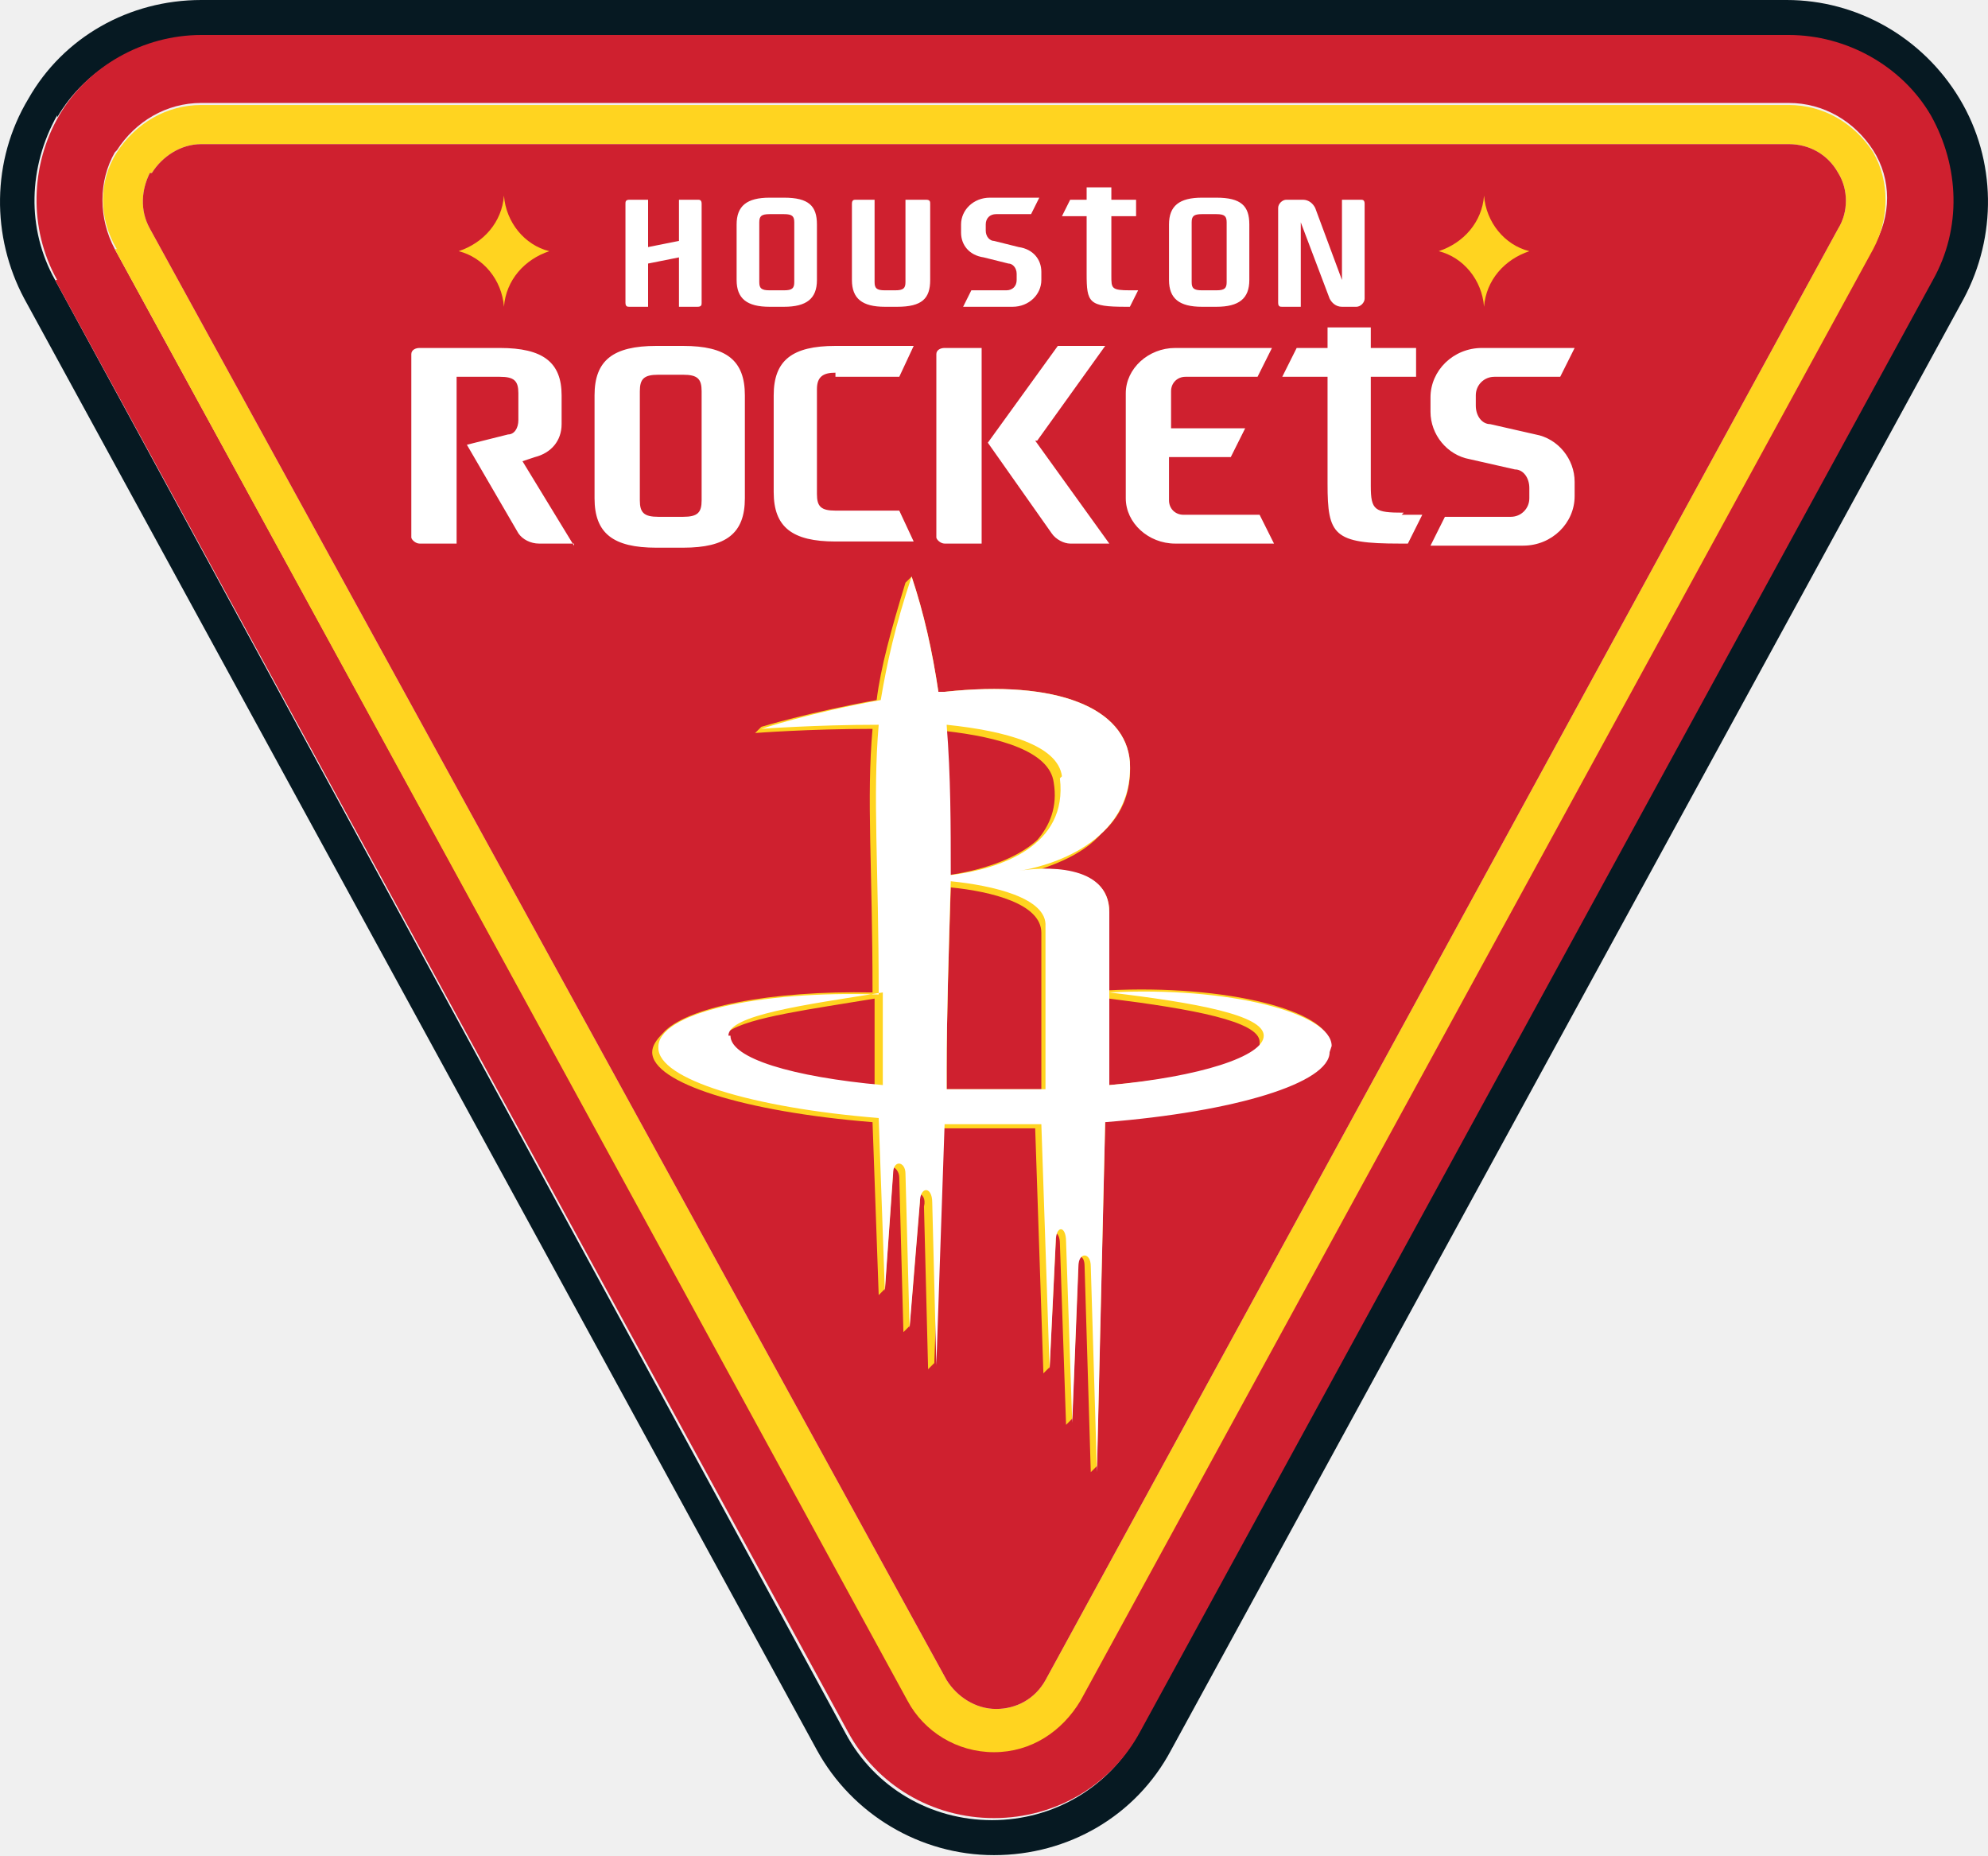
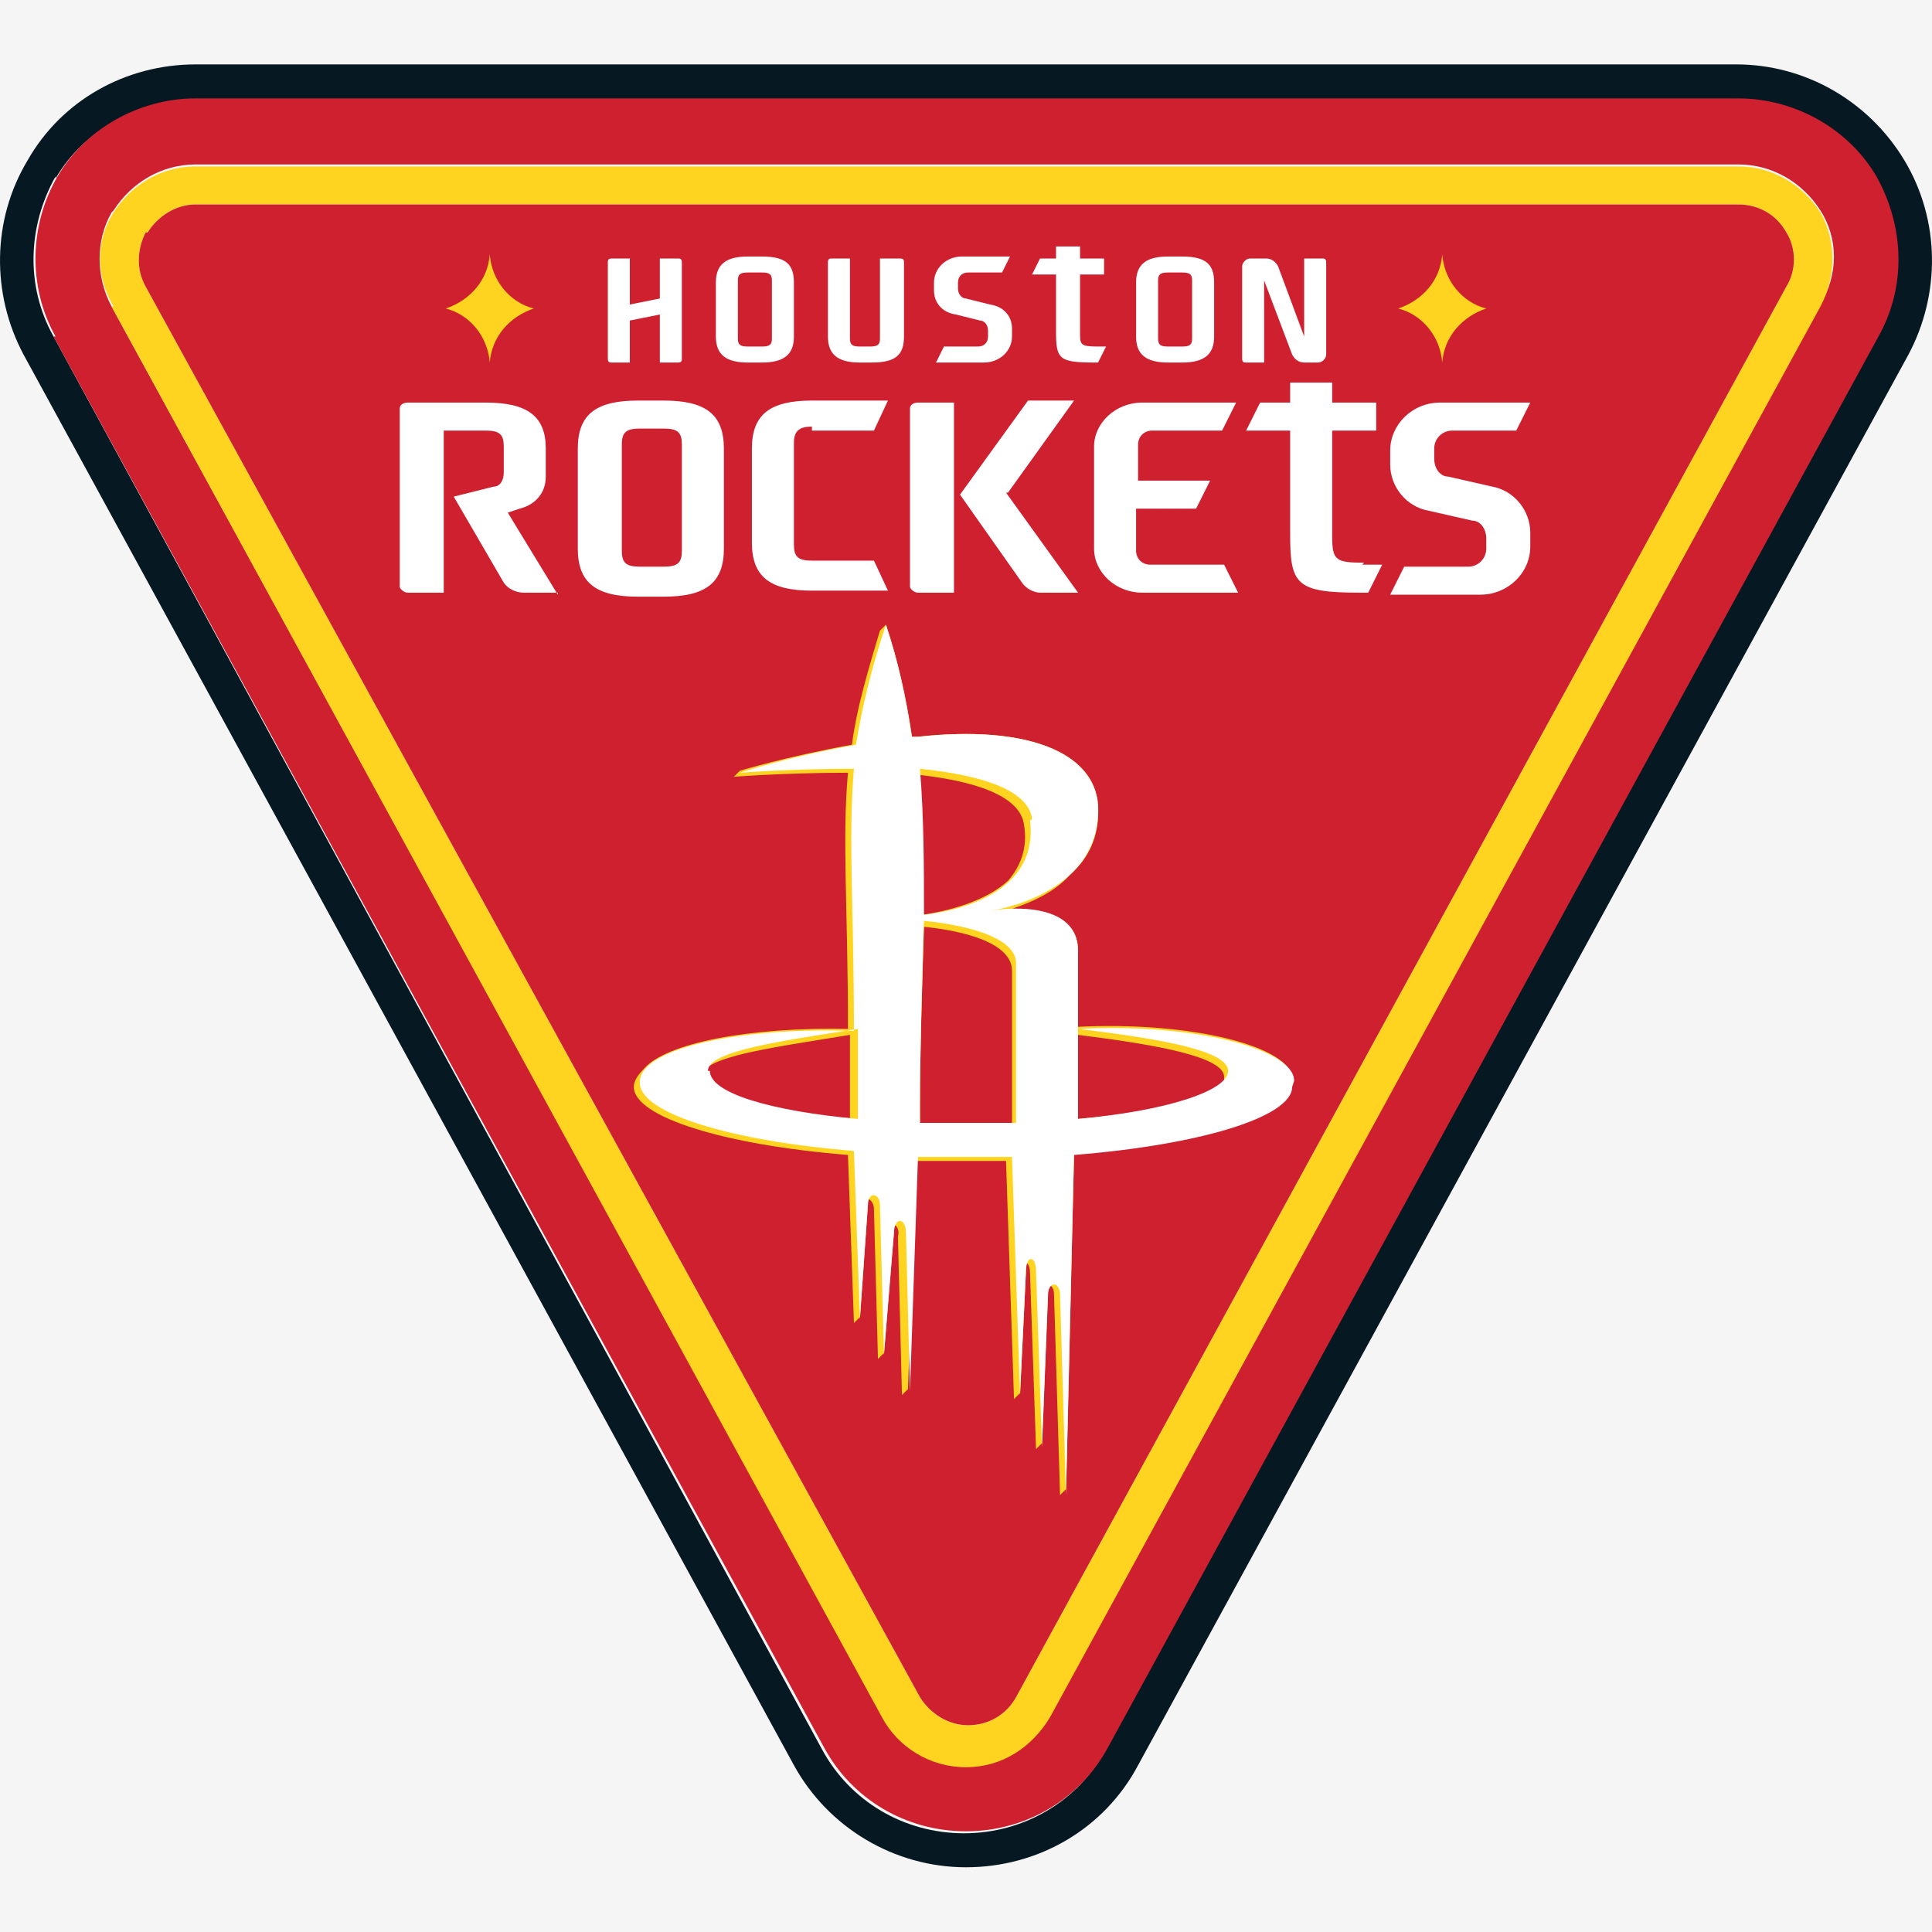
- <svg xmlns="http://www.w3.org/2000/svg" width="60" height="56" viewBox="0 0 60 56" fill="none">
-   <path d="M0.731 9.011L24.656 52.821C25.712 54.748 27.763 55.99 30 55.99C32.237 55.99 34.288 54.81 35.344 52.821L59.269 9.011C60.263 7.146 60.263 4.847 59.145 2.983C58.026 1.119 56.038 0 53.925 0H6.075C3.9 0 1.912 1.119 0.855 2.983C-0.263 4.847 -0.263 7.146 0.731 9.011ZM1.725 3.542C2.595 2.051 4.273 1.119 6.013 1.119H53.925C55.665 1.119 57.343 2.051 58.213 3.542C59.083 5.034 59.145 6.96 58.275 8.514L34.35 52.324C33.48 53.94 31.802 54.934 29.938 54.934C28.074 54.934 26.396 53.94 25.526 52.324L1.663 8.451C0.793 6.898 0.855 5.034 1.725 3.48V3.542Z" fill="#061922" />
-   <path d="M1.663 8.451L25.588 52.262C26.458 53.878 28.136 54.872 30 54.872C31.864 54.872 33.542 53.878 34.412 52.262L58.337 8.451C59.207 6.898 59.145 5.034 58.275 3.48C57.405 1.989 55.727 1.056 53.987 1.056H6.075C4.335 1.056 2.657 1.989 1.787 3.48C0.917 4.971 0.855 6.898 1.725 8.451H1.663ZM3.527 4.536C4.087 3.666 5.019 3.107 6.075 3.107H53.987C55.044 3.107 55.976 3.666 56.535 4.536C57.094 5.406 57.094 6.525 56.535 7.457L32.61 51.268C32.113 52.2 31.119 52.821 30 52.821C28.881 52.821 27.949 52.2 27.39 51.268L3.465 7.519C2.968 6.587 2.968 5.469 3.465 4.599L3.527 4.536Z" fill="#CF202F" />
-   <path d="M3.465 7.519L27.39 51.33C27.887 52.262 28.881 52.883 30 52.883C31.119 52.883 32.051 52.262 32.61 51.33L56.535 7.519C57.032 6.587 57.032 5.469 56.535 4.599C55.976 3.729 55.043 3.169 53.987 3.169H6.075C5.019 3.169 4.087 3.729 3.527 4.599C2.968 5.469 2.968 6.587 3.527 7.519H3.465ZM4.584 5.22C4.894 4.723 5.454 4.35 6.075 4.35H53.987C54.608 4.35 55.168 4.661 55.478 5.22C55.789 5.717 55.789 6.401 55.478 6.898L31.554 50.708C31.243 51.268 30.684 51.578 30.062 51.578C29.441 51.578 28.881 51.206 28.571 50.708L4.522 6.898C4.211 6.339 4.273 5.717 4.522 5.22H4.584Z" fill="#FFD420" />
-   <path d="M4.584 5.22C4.894 4.723 5.454 4.35 6.075 4.35H53.987C54.608 4.35 55.168 4.661 55.478 5.22C55.789 5.717 55.789 6.401 55.478 6.898L31.554 50.708C31.243 51.268 30.684 51.578 30.062 51.578C29.441 51.578 28.881 51.206 28.571 50.708L4.522 6.898C4.211 6.339 4.273 5.717 4.522 5.22H4.584Z" fill="#CF202F" />
-   <path d="M15.21 9.259C15.272 8.451 15.832 7.83 16.577 7.581C15.832 7.395 15.272 6.711 15.21 5.904C15.148 6.711 14.589 7.333 13.843 7.581C14.589 7.768 15.148 8.451 15.21 9.259ZM46.157 7.581C45.411 7.395 44.852 6.711 44.79 5.904C44.728 6.711 44.169 7.333 43.423 7.581C44.169 7.768 44.728 8.451 44.79 9.259C44.852 8.451 45.411 7.83 46.157 7.581Z" fill="#FFD420" />
-   <path d="M25.215 11.372H27.141L27.576 10.44H25.215C23.91 10.44 23.351 10.875 23.351 11.931V14.852C23.351 15.909 23.91 16.343 25.215 16.343H27.576L27.141 15.411H25.215C24.78 15.411 24.656 15.287 24.656 14.914V11.745C24.656 11.372 24.842 11.248 25.215 11.248V11.372ZM28.509 10.502H29.627V16.406H28.509C28.384 16.406 28.26 16.281 28.26 16.219V10.688C28.26 10.564 28.384 10.502 28.509 10.502ZM31.305 13.299L33.356 10.44H31.926L29.814 13.361L31.74 16.095C31.864 16.281 32.113 16.406 32.299 16.406H33.48L31.243 13.299H31.305ZM37.954 15.536H35.717C35.468 15.536 35.282 15.349 35.282 15.101V13.796H37.146L37.581 12.926H35.344V11.807C35.344 11.559 35.531 11.372 35.779 11.372H37.954L38.389 10.502H35.468C34.661 10.502 33.977 11.123 33.977 11.869V15.039C33.977 15.784 34.661 16.406 35.468 16.406H38.451L38.016 15.536H37.954ZM22.481 11.931V15.039C22.481 16.095 21.922 16.53 20.616 16.53H19.809C18.504 16.53 17.944 16.095 17.944 15.039V11.931C17.944 10.875 18.504 10.44 19.809 10.44H20.616C21.922 10.44 22.481 10.875 22.481 11.931ZM21.176 11.807C21.176 11.434 21.052 11.31 20.616 11.31H19.871C19.436 11.31 19.311 11.434 19.311 11.807V15.101C19.311 15.473 19.436 15.598 19.871 15.598H20.616C21.052 15.598 21.176 15.473 21.176 15.101V11.807ZM45.101 11.372H47.089L47.524 10.502H44.728C43.858 10.502 43.174 11.186 43.174 11.993V12.428C43.174 13.112 43.671 13.733 44.355 13.858L45.722 14.168C45.971 14.168 46.157 14.417 46.157 14.728V15.039C46.157 15.349 45.908 15.598 45.598 15.598H43.609L43.174 16.468H45.971C46.841 16.468 47.524 15.784 47.524 14.976V14.541C47.524 13.858 47.027 13.236 46.343 13.112L44.976 12.801C44.728 12.801 44.541 12.553 44.541 12.242V11.931C44.541 11.621 44.79 11.372 45.101 11.372ZM42.304 15.536H42.926L42.491 16.406H42.242C40.254 16.406 40.067 16.157 40.067 14.604V11.372H38.7L39.135 10.502H40.067V9.881H41.372V10.502H42.739V11.372H41.372V14.666C41.372 15.411 41.496 15.473 42.366 15.473L42.304 15.536ZM17.323 16.406H16.267C16.018 16.406 15.769 16.281 15.645 16.095L14.091 13.423L15.334 13.112C15.521 13.112 15.645 12.926 15.645 12.677V11.869C15.645 11.496 15.521 11.372 15.086 11.372H13.781V16.406H12.662C12.538 16.406 12.414 16.281 12.414 16.219V10.688C12.414 10.564 12.538 10.502 12.662 10.502H15.086C16.391 10.502 16.95 10.937 16.95 11.931V12.801C16.95 13.299 16.639 13.671 16.142 13.796L15.769 13.92L17.323 16.468V16.406ZM27.949 6.028H27.328V8.514C27.328 8.7 27.266 8.762 27.017 8.762H26.706C26.458 8.762 26.396 8.7 26.396 8.514V6.028H25.837C25.774 6.028 25.712 6.028 25.712 6.152V8.451C25.712 9.011 26.023 9.259 26.706 9.259H27.079C27.825 9.259 28.074 9.011 28.074 8.451V6.152C28.074 6.09 28.074 6.028 27.949 6.028ZM21.176 6.152V9.135C21.176 9.197 21.176 9.259 21.052 9.259H20.492V7.768L19.56 7.954V9.259H19.001C18.939 9.259 18.877 9.259 18.877 9.135V6.152C18.877 6.09 18.877 6.028 19.001 6.028H19.56V7.457L20.492 7.271V6.028H21.052C21.114 6.028 21.176 6.028 21.176 6.152ZM24.656 6.774V8.451C24.656 9.011 24.345 9.259 23.662 9.259H23.227C22.543 9.259 22.232 9.011 22.232 8.451V6.774C22.232 6.214 22.543 5.966 23.227 5.966H23.662C24.407 5.966 24.656 6.214 24.656 6.774ZM23.972 6.711C23.972 6.525 23.91 6.463 23.662 6.463H23.227C22.978 6.463 22.916 6.525 22.916 6.711V8.514C22.916 8.7 22.978 8.762 23.227 8.762H23.662C23.91 8.762 23.972 8.7 23.972 8.514V6.711ZM37.706 6.774V8.451C37.706 9.011 37.395 9.259 36.711 9.259H36.276C35.593 9.259 35.282 9.011 35.282 8.451V6.774C35.282 6.214 35.593 5.966 36.276 5.966H36.711C37.457 5.966 37.706 6.214 37.706 6.774ZM37.022 6.711C37.022 6.525 36.96 6.463 36.711 6.463H36.276C36.028 6.463 35.966 6.525 35.966 6.711V8.514C35.966 8.7 36.028 8.762 36.276 8.762H36.711C36.96 8.762 37.022 8.7 37.022 8.514V6.711ZM34.039 8.762H34.35L34.101 9.259H33.977C32.859 9.259 32.796 9.135 32.796 8.265V6.525H32.051L32.299 6.028H32.796V5.655H33.542V6.028H34.288V6.525H33.542V8.327C33.542 8.7 33.542 8.762 34.101 8.762H34.039ZM30.062 6.463H31.119L31.367 5.966H29.876C29.379 5.966 29.006 6.339 29.006 6.774V7.022C29.006 7.395 29.254 7.706 29.689 7.768L30.435 7.954C30.559 7.954 30.684 8.079 30.684 8.265V8.451C30.684 8.638 30.559 8.762 30.373 8.762H29.316L29.068 9.259H30.559C31.056 9.259 31.429 8.886 31.429 8.451V8.203C31.429 7.83 31.181 7.519 30.746 7.457L30 7.271C29.876 7.271 29.751 7.146 29.751 6.96V6.774C29.751 6.587 29.876 6.463 30.062 6.463ZM30.062 6.463H31.119L31.367 5.966H29.876C29.379 5.966 29.006 6.339 29.006 6.774V7.022C29.006 7.395 29.254 7.706 29.689 7.768L30.435 7.954C30.559 7.954 30.684 8.079 30.684 8.265V8.451C30.684 8.638 30.559 8.762 30.373 8.762H29.316L29.068 9.259H30.559C31.056 9.259 31.429 8.886 31.429 8.451V8.203C31.429 7.83 31.181 7.519 30.746 7.457L30 7.271C29.876 7.271 29.751 7.146 29.751 6.96V6.774C29.751 6.587 29.876 6.463 30.062 6.463ZM41.186 6.152V9.011C41.186 9.135 41.061 9.259 40.937 9.259H40.502C40.316 9.259 40.191 9.135 40.129 9.011L39.259 6.711V9.259H38.7C38.638 9.259 38.576 9.259 38.576 9.135V6.276C38.576 6.152 38.7 6.028 38.824 6.028H39.321C39.508 6.028 39.632 6.152 39.694 6.276L40.502 8.451V6.028H41.061C41.123 6.028 41.186 6.028 41.186 6.152Z" fill="white" />
-   <path d="M33.48 29.953V27.529C33.48 26.411 32.299 26.224 31.429 26.224C31.989 26.038 32.734 25.727 33.231 25.168C33.791 24.671 34.164 23.987 34.101 22.993C33.977 21.377 31.926 20.507 28.509 20.88C28.509 20.88 28.384 20.88 28.322 20.88C28.136 19.637 27.887 18.518 27.514 17.4L27.328 17.586C26.893 19.016 26.582 20.134 26.458 21.128C24.407 21.501 22.978 21.936 22.978 21.936L22.791 22.123C22.791 22.123 24.407 21.998 26.334 21.998C26.147 24.111 26.334 26.162 26.334 29.953C23.289 29.891 20.679 30.388 19.995 31.196C19.809 31.382 19.684 31.568 19.684 31.755C19.684 32.687 22.481 33.557 26.334 33.868L26.52 39.088L26.706 38.901L26.955 35.359V35.235C27.017 35.235 27.141 35.359 27.141 35.545L27.266 40.206L27.452 40.02L27.763 36.229C27.763 36.167 27.763 36.105 27.763 36.043C27.825 36.043 27.949 36.167 27.887 36.416L28.011 41.325L28.198 41.138L28.446 34.054C28.881 34.054 29.316 34.054 29.814 34.054C30.311 34.054 30.808 34.054 31.243 34.054L31.491 41.449L31.678 41.263L31.864 37.41C31.864 37.348 31.864 37.285 31.864 37.223C31.926 37.223 31.989 37.348 31.989 37.534L32.175 43.003L32.361 42.816L32.548 38.093C32.548 38.031 32.548 37.969 32.548 37.907C32.672 37.907 32.734 38.031 32.734 38.218L32.921 44.432L33.107 44.245L33.356 33.806C36.649 33.495 39.197 32.873 39.819 32.066C40.005 31.879 40.129 31.693 40.129 31.506C40.129 30.512 37.022 29.704 33.418 29.891L33.48 29.953ZM26.396 32.749C23.724 32.501 21.984 31.941 21.984 31.258C21.984 30.574 21.984 31.133 21.984 31.133C22.605 30.698 24.532 30.45 26.396 30.139C26.396 30.885 26.396 32.749 26.396 32.749ZM31.802 23.614C31.926 24.36 31.678 24.919 31.305 25.354C30.621 25.976 29.503 26.286 28.633 26.411C28.633 24.981 28.633 23.552 28.509 22.061C30.186 22.247 31.678 22.682 31.802 23.614ZM31.305 32.873C30.87 32.873 30.435 32.873 30.062 32.873C29.689 32.873 29.068 32.873 28.571 32.873V32.252C28.571 30.698 28.633 28.834 28.695 26.783C29.938 26.908 31.429 27.281 31.429 28.151V32.873H31.305ZM37.892 31.693C37.271 32.19 35.655 32.563 33.48 32.749V30.139C35.966 30.45 38.016 30.823 38.016 31.444C38.016 32.066 38.016 31.631 37.892 31.693Z" fill="#FFD420" />
-   <path d="M40.191 31.568C40.191 30.574 37.084 29.766 33.48 29.953V27.529C33.48 26.038 31.429 26.162 30.746 26.286C31.554 26.162 34.226 25.478 34.101 22.993C33.977 21.377 31.926 20.507 28.509 20.88C28.509 20.88 28.384 20.88 28.322 20.88C28.136 19.637 27.887 18.518 27.514 17.4C27.017 18.891 26.769 20.01 26.582 21.128C24.469 21.501 22.978 21.998 22.978 21.998C22.978 21.998 24.594 21.874 26.52 21.874C26.334 24.049 26.52 26.1 26.52 30.015C22.916 29.891 19.809 30.574 19.871 31.631C19.871 32.563 22.667 33.433 26.52 33.743L26.706 38.963L26.955 35.421C26.955 34.986 27.328 35.048 27.328 35.421L27.452 40.082L27.763 36.291C27.763 35.794 28.136 35.794 28.136 36.291L28.26 41.2L28.509 33.93C29.006 33.93 29.503 33.93 30 33.93C30.497 33.93 30.994 33.93 31.429 33.93L31.678 41.325L31.864 37.472C31.864 36.975 32.175 36.975 32.175 37.472L32.361 42.941L32.548 38.218C32.548 37.783 32.921 37.783 32.921 38.218L33.107 44.432L33.356 33.868C37.271 33.557 40.129 32.687 40.129 31.755L40.191 31.568ZM31.989 23.49C32.237 25.541 30.186 26.224 28.695 26.411C28.695 24.919 28.695 23.428 28.571 21.874C30.373 22.061 31.926 22.496 32.051 23.428L31.989 23.49ZM21.984 31.258C21.984 30.636 24.283 30.326 26.644 29.953C26.644 30.698 26.644 31.506 26.644 32.438V32.749C23.91 32.501 22.046 31.941 22.046 31.258H21.984ZM28.571 32.873V32.252C28.571 30.698 28.633 28.71 28.695 26.597C29.938 26.721 31.616 27.094 31.554 27.964V32.873C31.056 32.873 30.559 32.873 30.062 32.873C29.565 32.873 29.068 32.873 28.571 32.873ZM33.48 32.749V29.953C36.09 30.263 38.141 30.636 38.141 31.258C38.141 31.879 36.214 32.501 33.48 32.749Z" fill="white" />
+ <svg xmlns="http://www.w3.org/2000/svg" width="60" height="60" viewBox="0 0 60 60" fill="none">
+   <rect width="60" height="60" fill="#F5F5F5" />
+   <path d="M0.731 11.011L24.656 54.821C25.712 56.748 27.763 57.99 30 57.99C32.237 57.99 34.288 56.81 35.344 54.821L59.269 11.011C60.263 9.146 60.263 6.847 59.145 4.983C58.026 3.119 56.038 2 53.925 2H6.075C3.9 2 1.912 3.119 0.855 4.983C-0.263 6.847 -0.263 9.146 0.731 11.011ZM1.725 5.542C2.595 4.051 4.273 3.119 6.013 3.119H53.925C55.665 3.119 57.343 4.051 58.213 5.542C59.083 7.034 59.145 8.96 58.275 10.514L34.35 54.324C33.48 55.94 31.802 56.934 29.938 56.934C28.074 56.934 26.396 55.94 25.526 54.324L1.663 10.451C0.793 8.898 0.855 7.034 1.725 5.48V5.542Z" fill="#061922" />
+   <path d="M1.663 10.451L25.588 54.262C26.458 55.878 28.136 56.872 30 56.872C31.864 56.872 33.542 55.878 34.412 54.262L58.337 10.451C59.207 8.898 59.145 7.034 58.275 5.48C57.405 3.989 55.727 3.056 53.987 3.056H6.075C4.335 3.056 2.657 3.989 1.787 5.48C0.917 6.971 0.855 8.898 1.725 10.451H1.663ZM3.527 6.536C4.087 5.666 5.019 5.107 6.075 5.107H53.987C55.043 5.107 55.976 5.666 56.535 6.536C57.094 7.406 57.094 8.525 56.535 9.457L32.61 53.268C32.113 54.2 31.119 54.821 30 54.821C28.881 54.821 27.949 54.2 27.39 53.268L3.465 9.519C2.968 8.587 2.968 7.469 3.465 6.599L3.527 6.536Z" fill="#CF202F" />
+   <path d="M3.465 9.519L27.39 53.33C27.887 54.262 28.881 54.883 30 54.883C31.119 54.883 32.051 54.262 32.61 53.33L56.535 9.519C57.032 8.587 57.032 7.469 56.535 6.599C55.976 5.729 55.043 5.169 53.987 5.169H6.075C5.019 5.169 4.087 5.729 3.527 6.599C2.968 7.469 2.968 8.587 3.527 9.519H3.465ZM4.584 7.22C4.894 6.723 5.454 6.35 6.075 6.35H53.987C54.608 6.35 55.168 6.661 55.478 7.22C55.789 7.717 55.789 8.401 55.478 8.898L31.554 52.708C31.243 53.268 30.684 53.578 30.062 53.578C29.441 53.578 28.881 53.206 28.571 52.708L4.522 8.898C4.211 8.339 4.273 7.717 4.522 7.22H4.584Z" fill="#FFD420" />
+   <path d="M4.584 7.22C4.894 6.723 5.454 6.35 6.075 6.35H53.987C54.608 6.35 55.168 6.661 55.478 7.22C55.789 7.717 55.789 8.401 55.478 8.898L31.554 52.708C31.243 53.268 30.684 53.578 30.062 53.578C29.441 53.578 28.881 53.206 28.571 52.708L4.522 8.898C4.211 8.339 4.273 7.717 4.522 7.22H4.584Z" fill="#CF202F" />
+   <path d="M15.21 11.259C15.272 10.451 15.832 9.83 16.577 9.581C15.832 9.395 15.272 8.711 15.21 7.904C15.148 8.711 14.589 9.333 13.843 9.581C14.589 9.768 15.148 10.451 15.21 11.259ZM46.157 9.581C45.411 9.395 44.852 8.711 44.79 7.904C44.728 8.711 44.169 9.333 43.423 9.581C44.169 9.768 44.728 10.451 44.79 11.259C44.852 10.451 45.411 9.83 46.157 9.581Z" fill="#FFD420" />
+   <path d="M25.215 13.372H27.141L27.576 12.44H25.215C23.91 12.44 23.351 12.875 23.351 13.931V16.852C23.351 17.909 23.91 18.343 25.215 18.343H27.576L27.141 17.411H25.215C24.78 17.411 24.656 17.287 24.656 16.914V13.745C24.656 13.372 24.842 13.248 25.215 13.248V13.372ZM28.509 12.502H29.627V18.406H28.509C28.384 18.406 28.26 18.281 28.26 18.219V12.688C28.26 12.564 28.384 12.502 28.509 12.502ZM31.305 15.299L33.356 12.44H31.926L29.814 15.361L31.74 18.095C31.864 18.281 32.113 18.406 32.299 18.406H33.48L31.243 15.299H31.305ZM37.954 17.536H35.717C35.468 17.536 35.282 17.349 35.282 17.101V15.796H37.146L37.581 14.926H35.344V13.807C35.344 13.559 35.531 13.372 35.779 13.372H37.954L38.389 12.502H35.468C34.661 12.502 33.977 13.123 33.977 13.869V17.038C33.977 17.784 34.661 18.406 35.468 18.406H38.451L38.016 17.536H37.954ZM22.481 13.931V17.038C22.481 18.095 21.922 18.53 20.616 18.53H19.809C18.504 18.53 17.944 18.095 17.944 17.038V13.931C17.944 12.875 18.504 12.44 19.809 12.44H20.616C21.922 12.44 22.481 12.875 22.481 13.931ZM21.176 13.807C21.176 13.434 21.052 13.31 20.616 13.31H19.871C19.436 13.31 19.311 13.434 19.311 13.807V17.101C19.311 17.474 19.436 17.598 19.871 17.598H20.616C21.052 17.598 21.176 17.474 21.176 17.101V13.807ZM45.101 13.372H47.089L47.524 12.502H44.728C43.858 12.502 43.174 13.186 43.174 13.993V14.428C43.174 15.112 43.671 15.733 44.355 15.858L45.722 16.169C45.971 16.169 46.157 16.417 46.157 16.728V17.038C46.157 17.349 45.908 17.598 45.598 17.598H43.609L43.174 18.468H45.971C46.841 18.468 47.524 17.784 47.524 16.976V16.541C47.524 15.858 47.027 15.236 46.343 15.112L44.976 14.801C44.728 14.801 44.541 14.553 44.541 14.242V13.931C44.541 13.621 44.79 13.372 45.101 13.372ZM42.304 17.536H42.926L42.491 18.406H42.242C40.254 18.406 40.067 18.157 40.067 16.604V13.372H38.7L39.135 12.502H40.067V11.881H41.372V12.502H42.739V13.372H41.372V16.666C41.372 17.411 41.496 17.474 42.366 17.474L42.304 17.536ZM17.323 18.406H16.267C16.018 18.406 15.769 18.281 15.645 18.095L14.091 15.423L15.334 15.112C15.521 15.112 15.645 14.926 15.645 14.677V13.869C15.645 13.496 15.521 13.372 15.086 13.372H13.781V18.406H12.662C12.538 18.406 12.414 18.281 12.414 18.219V12.688C12.414 12.564 12.538 12.502 12.662 12.502H15.086C16.391 12.502 16.95 12.937 16.95 13.931V14.801C16.95 15.299 16.639 15.671 16.142 15.796L15.769 15.92L17.323 18.468V18.406ZM27.949 8.028H27.328V10.514C27.328 10.7 27.266 10.762 27.017 10.762H26.706C26.458 10.762 26.396 10.7 26.396 10.514V8.028H25.837C25.774 8.028 25.712 8.028 25.712 8.152V10.451C25.712 11.011 26.023 11.259 26.706 11.259H27.079C27.825 11.259 28.074 11.011 28.074 10.451V8.152C28.074 8.09 28.074 8.028 27.949 8.028ZM21.176 8.152V11.135C21.176 11.197 21.176 11.259 21.052 11.259H20.492V9.768L19.56 9.954V11.259H19.001C18.939 11.259 18.877 11.259 18.877 11.135V8.152C18.877 8.09 18.877 8.028 19.001 8.028H19.56V9.457L20.492 9.271V8.028H21.052C21.114 8.028 21.176 8.028 21.176 8.152ZM24.656 8.774V10.451C24.656 11.011 24.345 11.259 23.662 11.259H23.227C22.543 11.259 22.232 11.011 22.232 10.451V8.774C22.232 8.214 22.543 7.966 23.227 7.966H23.662C24.407 7.966 24.656 8.214 24.656 8.774ZM23.972 8.711C23.972 8.525 23.91 8.463 23.662 8.463H23.227C22.978 8.463 22.916 8.525 22.916 8.711V10.514C22.916 10.7 22.978 10.762 23.227 10.762H23.662C23.91 10.762 23.972 10.7 23.972 10.514V8.711ZM37.706 8.774V10.451C37.706 11.011 37.395 11.259 36.711 11.259H36.276C35.593 11.259 35.282 11.011 35.282 10.451V8.774C35.282 8.214 35.593 7.966 36.276 7.966H36.711C37.457 7.966 37.706 8.214 37.706 8.774ZM37.022 8.711C37.022 8.525 36.96 8.463 36.711 8.463H36.276C36.028 8.463 35.966 8.525 35.966 8.711V10.514C35.966 10.7 36.028 10.762 36.276 10.762H36.711C36.96 10.762 37.022 10.7 37.022 10.514V8.711ZM34.039 10.762H34.35L34.101 11.259H33.977C32.859 11.259 32.796 11.135 32.796 10.265V8.525H32.051L32.299 8.028H32.796V7.655H33.542V8.028H34.288V8.525H33.542V10.327C33.542 10.7 33.542 10.762 34.101 10.762H34.039ZM30.062 8.463H31.119L31.367 7.966H29.876C29.379 7.966 29.006 8.339 29.006 8.774V9.022C29.006 9.395 29.254 9.706 29.689 9.768L30.435 9.954C30.559 9.954 30.684 10.079 30.684 10.265V10.451C30.684 10.638 30.559 10.762 30.373 10.762H29.316L29.068 11.259H30.559C31.056 11.259 31.429 10.886 31.429 10.451V10.203C31.429 9.83 31.181 9.519 30.746 9.457L30 9.271C29.876 9.271 29.751 9.146 29.751 8.96V8.774C29.751 8.587 29.876 8.463 30.062 8.463ZM30.062 8.463H31.119L31.367 7.966H29.876C29.379 7.966 29.006 8.339 29.006 8.774V9.022C29.006 9.395 29.254 9.706 29.689 9.768L30.435 9.954C30.559 9.954 30.684 10.079 30.684 10.265V10.451C30.684 10.638 30.559 10.762 30.373 10.762H29.316L29.068 11.259H30.559C31.056 11.259 31.429 10.886 31.429 10.451V10.203C31.429 9.83 31.181 9.519 30.746 9.457L30 9.271C29.876 9.271 29.751 9.146 29.751 8.96V8.774C29.751 8.587 29.876 8.463 30.062 8.463ZM41.186 8.152V11.011C41.186 11.135 41.061 11.259 40.937 11.259H40.502C40.316 11.259 40.191 11.135 40.129 11.011L39.259 8.711V11.259H38.7C38.638 11.259 38.576 11.259 38.576 11.135V8.276C38.576 8.152 38.7 8.028 38.824 8.028H39.321C39.508 8.028 39.632 8.152 39.694 8.276L40.502 10.451V8.028H41.061C41.123 8.028 41.186 8.028 41.186 8.152Z" fill="white" />
+   <path d="M33.48 31.953V29.529C33.48 28.411 32.299 28.224 31.429 28.224C31.988 28.038 32.734 27.727 33.231 27.168C33.791 26.671 34.163 25.987 34.101 24.993C33.977 23.377 31.926 22.507 28.509 22.88C28.509 22.88 28.384 22.88 28.322 22.88C28.136 21.637 27.887 20.518 27.514 19.4L27.328 19.586C26.893 21.016 26.582 22.134 26.458 23.128C24.407 23.501 22.978 23.936 22.978 23.936L22.791 24.123C22.791 24.123 24.407 23.998 26.334 23.998C26.147 26.111 26.334 28.162 26.334 31.953C23.289 31.891 20.679 32.388 19.995 33.196C19.809 33.382 19.684 33.568 19.684 33.755C19.684 34.687 22.481 35.557 26.334 35.868L26.52 41.088L26.706 40.901L26.955 37.359V37.235C27.017 37.235 27.141 37.359 27.141 37.545L27.266 42.206L27.452 42.02L27.763 38.229C27.763 38.167 27.763 38.105 27.763 38.043C27.825 38.043 27.949 38.167 27.887 38.416L28.011 43.325L28.198 43.138L28.446 36.054C28.881 36.054 29.316 36.054 29.814 36.054C30.311 36.054 30.808 36.054 31.243 36.054L31.491 43.449L31.678 43.263L31.864 39.41C31.864 39.348 31.864 39.285 31.864 39.223C31.926 39.223 31.988 39.348 31.988 39.534L32.175 45.003L32.361 44.816L32.548 40.093C32.548 40.031 32.548 39.969 32.548 39.907C32.672 39.907 32.734 40.031 32.734 40.218L32.921 46.432L33.107 46.245L33.356 35.806C36.649 35.495 39.197 34.873 39.819 34.066C40.005 33.879 40.129 33.693 40.129 33.506C40.129 32.512 37.022 31.704 33.418 31.891L33.48 31.953ZM26.396 34.749C23.724 34.501 21.984 33.941 21.984 33.258C21.984 32.574 21.984 33.133 21.984 33.133C22.605 32.698 24.531 32.45 26.396 32.139C26.396 32.885 26.396 34.749 26.396 34.749ZM31.802 25.614C31.926 26.36 31.678 26.919 31.305 27.354C30.621 27.976 29.503 28.286 28.633 28.411C28.633 26.981 28.633 25.552 28.509 24.061C30.186 24.247 31.678 24.682 31.802 25.614ZM31.305 34.873C30.87 34.873 30.435 34.873 30.062 34.873C29.689 34.873 29.068 34.873 28.571 34.873V34.252C28.571 32.698 28.633 30.834 28.695 28.783C29.938 28.908 31.429 29.281 31.429 30.151V34.873H31.305ZM37.892 33.693C37.271 34.19 35.655 34.563 33.48 34.749V32.139C35.966 32.45 38.016 32.823 38.016 33.444C38.016 34.066 38.016 33.631 37.892 33.693Z" fill="#FFD420" />
+   <path d="M40.191 33.568C40.191 32.574 37.084 31.766 33.48 31.953V29.529C33.48 28.038 31.429 28.162 30.746 28.286C31.554 28.162 34.226 27.478 34.101 24.993C33.977 23.377 31.926 22.507 28.509 22.88C28.509 22.88 28.384 22.88 28.322 22.88C28.136 21.637 27.887 20.518 27.514 19.4C27.017 20.891 26.769 22.01 26.582 23.128C24.469 23.501 22.978 23.998 22.978 23.998C22.978 23.998 24.594 23.874 26.52 23.874C26.334 26.049 26.52 28.1 26.52 32.015C22.916 31.891 19.809 32.574 19.871 33.631C19.871 34.563 22.667 35.433 26.52 35.743L26.706 40.963L26.955 37.421C26.955 36.986 27.328 37.048 27.328 37.421L27.452 42.082L27.763 38.291C27.763 37.794 28.136 37.794 28.136 38.291L28.26 43.2L28.509 35.93C29.006 35.93 29.503 35.93 30 35.93C30.497 35.93 30.994 35.93 31.429 35.93L31.678 43.325L31.864 39.472C31.864 38.975 32.175 38.975 32.175 39.472L32.361 44.941L32.548 40.218C32.548 39.783 32.921 39.783 32.921 40.218L33.107 46.432L33.356 35.868C37.271 35.557 40.129 34.687 40.129 33.755L40.191 33.568ZM31.989 25.49C32.237 27.541 30.186 28.224 28.695 28.411C28.695 26.919 28.695 25.428 28.571 23.874C30.373 24.061 31.926 24.496 32.051 25.428L31.989 25.49ZM21.984 33.258C21.984 32.636 24.283 32.326 26.644 31.953C26.644 32.698 26.644 33.506 26.644 34.438V34.749C23.91 34.501 22.046 33.941 22.046 33.258H21.984ZM28.571 34.873V34.252C28.571 32.698 28.633 30.71 28.695 28.597C29.938 28.721 31.616 29.094 31.554 29.964V34.873C31.056 34.873 30.559 34.873 30.062 34.873C29.565 34.873 29.068 34.873 28.571 34.873ZM33.48 34.749V31.953C36.09 32.263 38.141 32.636 38.141 33.258C38.141 33.879 36.214 34.501 33.48 34.749Z" fill="white" />
</svg>
